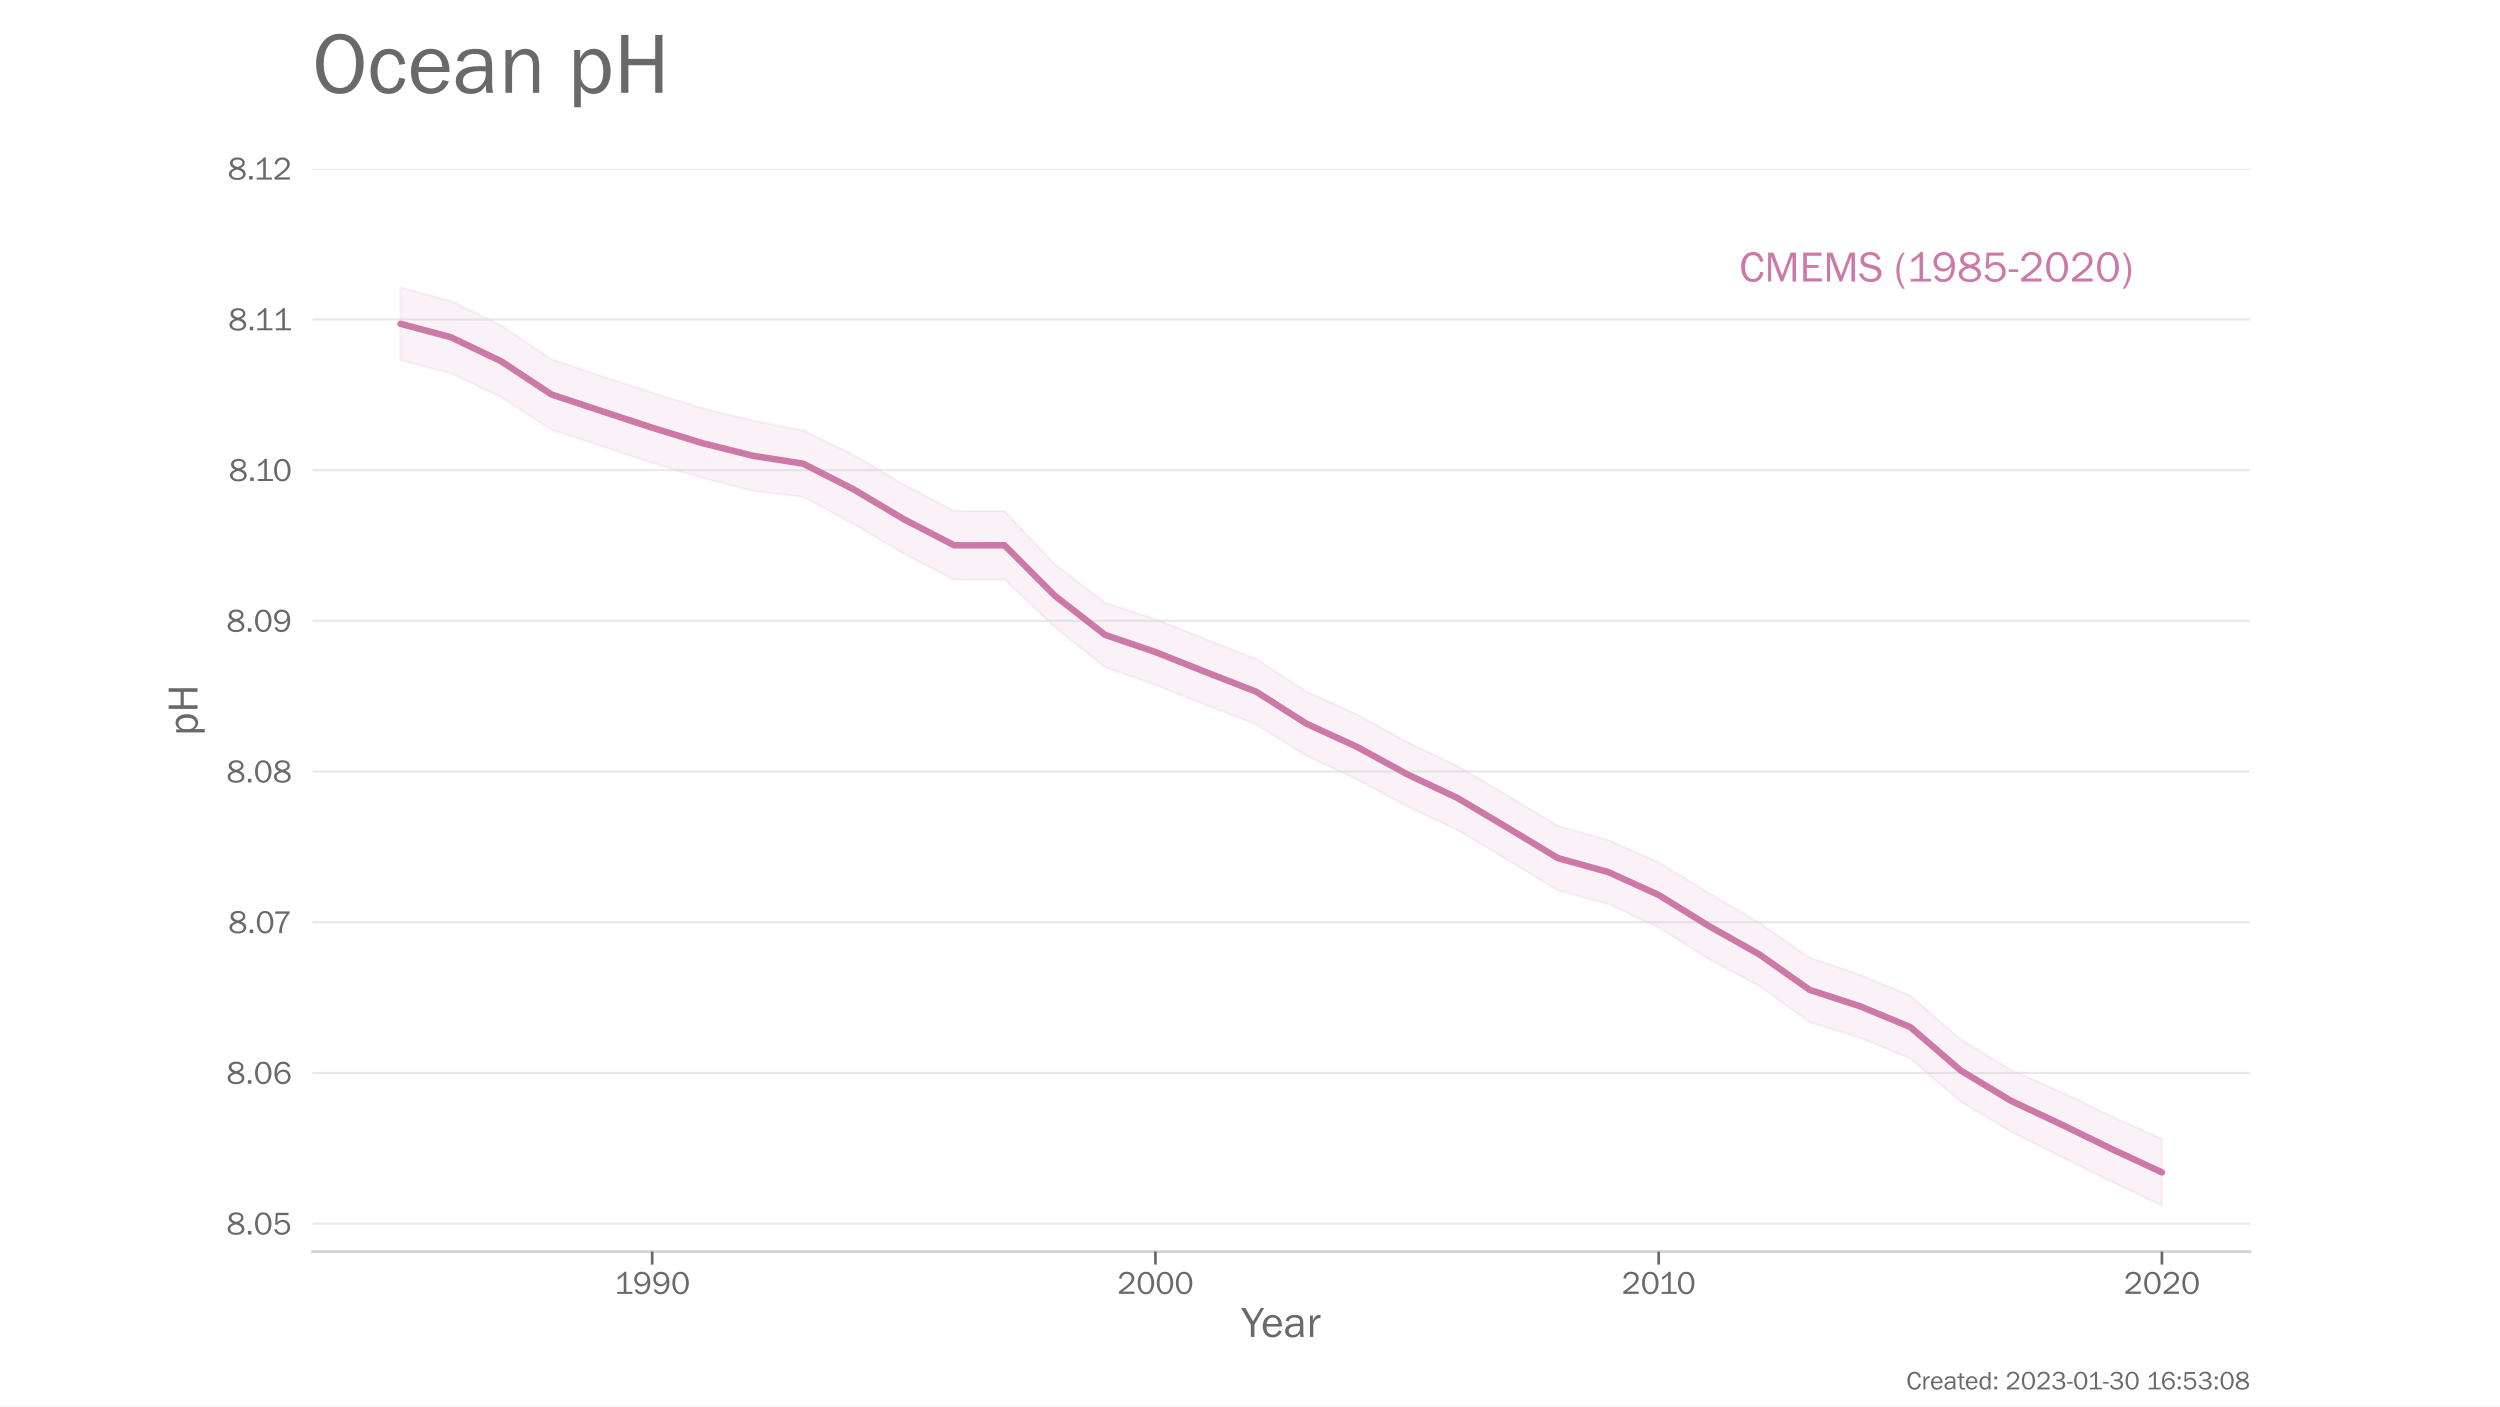
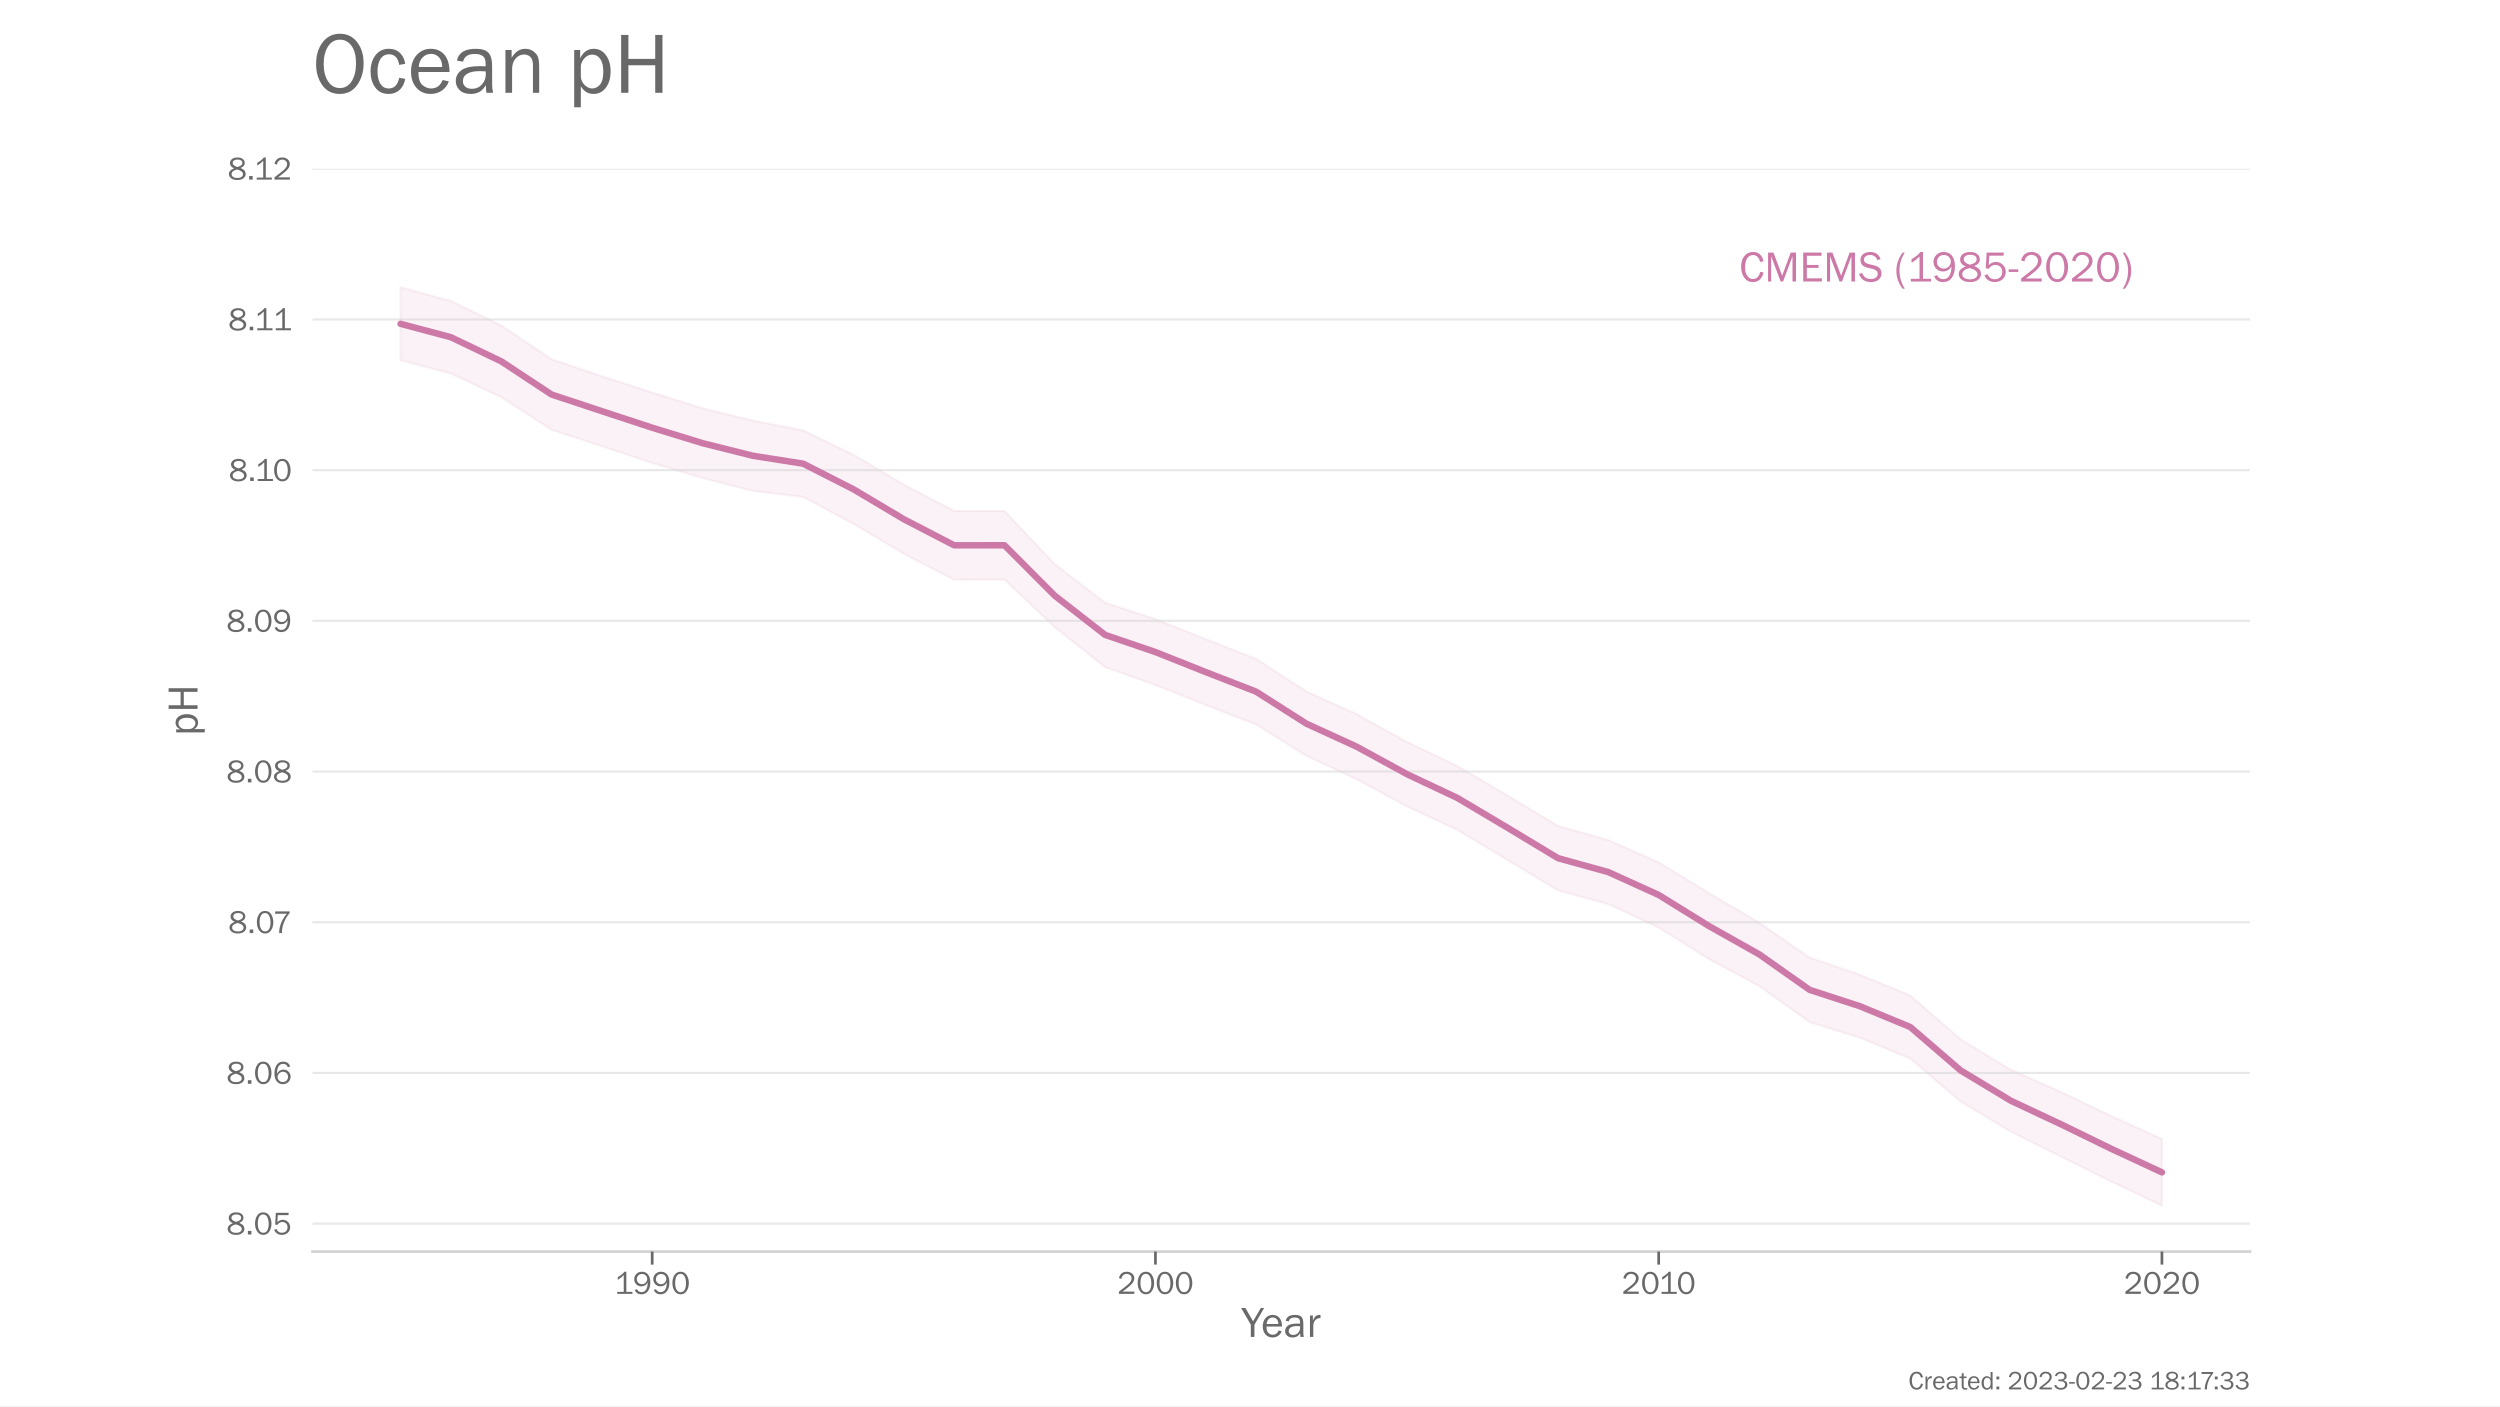
<svg xmlns="http://www.w3.org/2000/svg" xmlns:xlink="http://www.w3.org/1999/xlink" height="648pt" version="1.1" viewBox="0 0 1152 648" width="1152pt">
  <defs>
    <style type="text/css">*{stroke-linecap:butt;stroke-linejoin:round;}</style>
  </defs>
  <g id="figure_1">
    <g id="patch_1">
      <path d="M 0 648  L 1152 648  L 1152 0  L 0 0  z " style="fill:#ffffff;" />
    </g>
    <g id="axes_1">
      <g id="patch_2">
        <path d="M 144 576.72  L 1036.8 576.72  L 1036.8 77.76  L 144 77.76  z " style="fill:none;" />
      </g>
      <g id="PolyCollection_1">
        <defs>
-           <path d="M 184.582 -481.956  L 184.582 -515.585  L 207.771 -509.323  L 230.961 -498.023  L 254.151 -482.469  L 277.34 -474.653  L 300.53 -467.11  L 323.719 -459.848  L 346.909 -454.205  L 370.099 -449.644  L 393.288 -438.475  L 416.478 -424.672  L 439.668 -412.577  L 462.857 -412.549  L 486.047 -388.019  L 509.236 -370.284  L 532.426 -362.718  L 555.616 -353.469  L 578.805 -344.39  L 601.995 -329.352  L 625.184 -318.901  L 648.374 -306.099  L 671.564 -295.006  L 694.753 -281.386  L 717.943 -267.388  L 741.132 -260.909  L 764.322 -250.615  L 787.512 -236.459  L 810.701 -222.794  L 833.891 -206.723  L 857.081 -198.851  L 880.27 -189.239  L 903.46 -169.075  L 926.649 -154.999  L 949.839 -144.749  L 973.029 -133.665  L 996.218 -123.135  L 996.218 -92.437  L 996.218 -92.437  L 973.029 -103.444  L 949.839 -114.982  L 926.649 -126.506  L 903.46 -140.403  L 880.27 -160.211  L 857.081 -169.778  L 833.891 -177.005  L 810.701 -193.609  L 787.512 -206.049  L 764.322 -220.581  L 741.132 -231.346  L 717.943 -237.701  L 694.753 -251.663  L 671.564 -265.579  L 648.374 -276.379  L 625.184 -288.901  L 601.995 -299.695  L 578.805 -314.179  L 555.616 -323.139  L 532.426 -332.34  L 509.236 -340.588  L 486.047 -358.972  L 462.857 -380.931  L 439.668 -380.863  L 416.478 -392.82  L 393.288 -406.593  L 370.099 -419.027  L 346.909 -421.75  L 323.719 -427.722  L 300.53 -434.699  L 277.34 -442.4  L 254.151 -449.948  L 230.961 -464.976  L 207.771 -475.874  L 184.582 -481.956  z " id="m85011693af" style="stroke:#cc79a7;stroke-opacity:0.1;" />
+           <path d="M 184.582 -481.956  L 184.582 -515.585  L 207.771 -509.323  L 230.961 -498.023  L 254.151 -482.469  L 277.34 -474.653  L 300.53 -467.11  L 323.719 -459.848  L 346.909 -454.205  L 370.099 -449.644  L 393.288 -438.475  L 416.478 -424.672  L 439.668 -412.577  L 462.857 -412.549  L 486.047 -388.019  L 509.236 -370.284  L 532.426 -362.718  L 555.616 -353.469  L 578.805 -344.39  L 601.995 -329.352  L 625.184 -318.901  L 648.374 -306.099  L 671.564 -295.006  L 694.753 -281.386  L 717.943 -267.388  L 741.132 -260.909  L 764.322 -250.615  L 787.512 -236.459  L 810.701 -222.794  L 833.891 -206.723  L 857.081 -198.851  L 880.27 -189.239  L 903.46 -169.075  L 926.649 -154.999  L 949.839 -144.749  L 973.029 -133.665  L 996.218 -123.135  L 996.218 -92.437  L 996.218 -92.437  L 973.029 -103.444  L 949.839 -114.982  L 926.649 -126.506  L 903.46 -140.403  L 880.27 -160.211  L 857.081 -169.778  L 833.891 -177.005  L 810.701 -193.609  L 787.512 -206.049  L 764.322 -220.581  L 741.132 -231.346  L 717.943 -237.701  L 694.753 -251.663  L 671.564 -265.579  L 648.374 -276.379  L 625.184 -288.901  L 601.995 -299.695  L 578.805 -314.179  L 555.616 -323.139  L 532.426 -332.34  L 509.236 -340.588  L 486.047 -358.972  L 462.857 -380.931  L 439.668 -380.863  L 416.478 -392.82  L 393.288 -406.593  L 370.099 -419.027  L 346.909 -421.75  L 323.719 -427.722  L 300.53 -434.699  L 277.34 -442.4  L 254.151 -449.948  L 230.961 -464.976  L 207.771 -475.874  L 184.582 -481.956  z " id="m7844480da7" style="stroke:#cc79a7;stroke-opacity:0.1;" />
        </defs>
-         <g clip-path="url(#p65493c87f4)">
-           <use style="fill:#cc79a7;fill-opacity:0.1;stroke:#cc79a7;stroke-opacity:0.1;" x="0" xlink:href="#m85011693af" y="648" />
+         <g clip-path="url(#p2420a1e917)">
+           <use style="fill:#cc79a7;fill-opacity:0.1;stroke:#cc79a7;stroke-opacity:0.1;" x="0" xlink:href="#m7844480da7" y="648" />
        </g>
      </g>
      <g id="patch_3">
        <path d="M 144 576.72  L 1036.8 576.72  " style="fill:none;stroke:#d3d3d3;stroke-linecap:square;stroke-linejoin:miter;stroke-width:1.25;" />
      </g>
      <g id="matplotlib.axis_1">
        <g id="xtick_1">
          <g id="line2d_1">
            <defs>
-               <path d="M 0 0  L 0 6  " id="meffa0e213a" style="stroke:#696969;stroke-width:1.25;" />
+               <path d="M 0 0  L 0 6  " id="m3b01fe59d8" style="stroke:#696969;stroke-width:1.25;" />
            </defs>
            <g>
-               <use style="fill:#696969;stroke:#696969;stroke-width:1.25;" x="300.53" xlink:href="#meffa0e213a" y="576.72" />
+               <use style="fill:#696969;stroke:#696969;stroke-width:1.25;" x="300.53" xlink:href="#m3b01fe59d8" y="576.72" />
            </g>
          </g>
          <g id="text_1">
            <g style="fill:#696969;" transform="translate(283.0408 596.2184)scale(0.15 -0.15)">
              <defs>
                <path d="M 55.859 6.203  L 55.859 0  L 9.188 0  L 9.188 6.203  L 29.203 6.203  L 29.203 57.672  Q 20.359 48.438 10.844 43.266  L 10.844 51.656  Q 23.969 58.547 31.203 68.016  L 37.156 68.016  L 37.156 6.203  z " id="FranklinGothic-Book-49" />
                <path d="M 5.719 12.156  L 12.406 14.594  Q 16.547 5.375 26.375 5.375  Q 35.891 5.375 40.703 13.375  Q 45.516 21.391 45.656 35.109  Q 39.109 23.094 25.984 23.094  Q 16.703 23.094 10.406 29.422  Q 4.109 35.75 4.109 45.062  Q 4.109 54.547 10.719 61.281  Q 17.328 68.016 27.594 68.016  Q 40.141 68.016 46.828 59.203  Q 53.516 50.391 53.516 34.969  Q 53.516 18.75 46.438 8.719  Q 39.359 -1.312 26.266 -1.312  Q 10.984 -1.312 5.719 12.156  z M 27.828 29.781  Q 34.719 29.781 39.375 34.594  Q 44.047 39.406 44.047 45.844  Q 44.047 52.094 39.625 56.578  Q 35.203 61.078 27.984 61.078  Q 20.656 61.078 16.406 56.469  Q 12.156 51.859 12.156 45.219  Q 12.156 38.094 16.859 33.938  Q 21.578 29.781 27.828 29.781  z " id="FranklinGothic-Book-57" />
                <path d="M 29.391 -1.312  Q 17.875 -1.312 10.984 8.672  Q 4.109 18.656 4.109 33.453  Q 4.109 48 10.641 58  Q 17.188 68.016 29.156 68.016  Q 41.656 68.016 48.125 57.562  Q 54.594 47.125 54.594 33.062  Q 54.594 19.281 47.953 8.984  Q 41.312 -1.312 29.391 -1.312  z M 29.438 5.219  Q 37.891 5.219 41.938 12.859  Q 46 20.516 46 32.078  Q 46 44.734 41.844 53.125  Q 37.703 61.531 29.047 61.531  Q 20.703 61.531 16.625 53.859  Q 12.547 46.188 12.547 33.688  Q 12.547 20.703 16.844 12.953  Q 21.141 5.219 29.438 5.219  z " id="FranklinGothic-Book-48" />
              </defs>
              <use xlink:href="#FranklinGothic-Book-49" />
              <use x="57.268" xlink:href="#FranklinGothic-Book-57" />
              <use x="115.91" xlink:href="#FranklinGothic-Book-57" />
              <use x="174.553" xlink:href="#FranklinGothic-Book-48" />
            </g>
          </g>
        </g>
        <g id="xtick_2">
          <g id="line2d_2">
            <g>
-               <use style="fill:#696969;stroke:#696969;stroke-width:1.25;" x="532.426" xlink:href="#meffa0e213a" y="576.72" />
+               <use style="fill:#696969;stroke:#696969;stroke-width:1.25;" x="532.426" xlink:href="#m3b01fe59d8" y="576.72" />
            </g>
          </g>
          <g id="text_2">
            <g style="fill:#696969;" transform="translate(514.8338 596.2184)scale(0.15 -0.15)">
              <defs>
                <path d="M 52.484 6.938  L 52.484 0  L 5.172 0  L 5.172 6.938  Q 33.203 27.938 38.594 34.594  Q 44 41.266 44 47.797  Q 44 53.906 39.453 57.656  Q 34.906 61.422 29 61.422  Q 22.906 61.422 18.219 57.297  Q 13.531 53.172 12.938 46.094  L 5.172 48.438  Q 10.062 68.016 29.109 68.016  Q 39.406 68.016 45.844 62.156  Q 52.297 56.297 52.297 47.859  Q 52.297 42.047 49.234 36.672  Q 46.188 31.297 37.688 23.828  Q 29.203 16.359 15.719 6.938  z " id="FranklinGothic-Book-50" />
              </defs>
              <use xlink:href="#FranklinGothic-Book-50" />
              <use x="58.643" xlink:href="#FranklinGothic-Book-48" />
              <use x="117.285" xlink:href="#FranklinGothic-Book-48" />
              <use x="175.928" xlink:href="#FranklinGothic-Book-48" />
            </g>
          </g>
        </g>
        <g id="xtick_3">
          <g id="line2d_3">
            <g>
-               <use style="fill:#696969;stroke:#696969;stroke-width:1.25;" x="764.322" xlink:href="#meffa0e213a" y="576.72" />
+               <use style="fill:#696969;stroke:#696969;stroke-width:1.25;" x="764.322" xlink:href="#m3b01fe59d8" y="576.72" />
            </g>
          </g>
          <g id="text_3">
            <g style="fill:#696969;" transform="translate(747.2549 596.2184)scale(0.15 -0.15)">
              <use xlink:href="#FranklinGothic-Book-50" />
              <use x="58.643" xlink:href="#FranklinGothic-Book-48" />
              <use x="113.535" xlink:href="#FranklinGothic-Book-49" />
              <use x="168.928" xlink:href="#FranklinGothic-Book-48" />
            </g>
          </g>
        </g>
        <g id="xtick_4">
          <g id="line2d_4">
            <g>
-               <use style="fill:#696969;stroke:#696969;stroke-width:1.25;" x="996.218" xlink:href="#meffa0e213a" y="576.72" />
+               <use style="fill:#696969;stroke:#696969;stroke-width:1.25;" x="996.218" xlink:href="#m3b01fe59d8" y="576.72" />
            </g>
          </g>
          <g id="text_4">
            <g style="fill:#696969;" transform="translate(978.626 596.2184)scale(0.15 -0.15)">
              <use xlink:href="#FranklinGothic-Book-50" />
              <use x="58.643" xlink:href="#FranklinGothic-Book-48" />
              <use x="117.285" xlink:href="#FranklinGothic-Book-50" />
              <use x="175.928" xlink:href="#FranklinGothic-Book-48" />
            </g>
          </g>
        </g>
        <g id="text_5">
          <g style="fill:#696969;" transform="translate(572.1094 616.0481)scale(0.2 -0.2)">
            <defs>
              <path d="M 52 66.656  L 29.688 28.031  L 29.688 0  L 21.344 0  L 21.344 28.031  L -0.984 66.656  L 8.844 66.656  L 26.562 35.984  L 44.391 66.656  z " id="FranklinGothic-Book-89" />
              <path d="M 40.234 14.703  L 47.359 13.234  Q 45.406 6.938 39.734 2.812  Q 34.078 -1.312 26.422 -1.312  Q 16.312 -1.312 10.062 5.781  Q 3.812 12.891 3.812 24.422  Q 3.812 36.188 10.297 43.438  Q 16.797 50.688 26.609 50.688  Q 36.281 50.688 42.156 44  Q 48.047 37.312 48.188 23.969  L 12.359 23.969  Q 12.359 12.797 17.047 8.891  Q 21.734 4.984 26.953 4.984  Q 36.375 4.984 40.234 14.703  z M 39.797 29.688  Q 39.703 33.844 38.422 37.062  Q 37.156 40.281 34.125 42.547  Q 31.109 44.828 26.859 44.828  Q 21.141 44.828 17.156 40.719  Q 13.188 36.625 12.703 29.688  z " id="FranklinGothic-Book-101" />
              <path d="M 46.297 0  L 38.672 0  Q 38.234 2.344 37.797 8.891  Q 32.719 -1.312 20.516 -1.312  Q 12.203 -1.312 7.766 3.078  Q 3.328 7.469 3.328 13.625  Q 3.328 21.094 9.672 25.906  Q 16.016 30.719 31.25 30.719  Q 33.297 30.719 37.797 30.516  Q 37.797 36.375 36.891 38.984  Q 35.984 41.609 33.047 43.172  Q 30.125 44.734 25.344 44.734  Q 13.672 44.734 11.766 35.844  L 4.688 37.062  Q 7.281 50.688 26.469 50.688  Q 36.672 50.688 40.938 46.172  Q 45.219 41.656 45.219 30.516  L 45.219 9.578  Q 45.219 4.344 46.297 0  z M 37.797 24.656  Q 33.109 24.953 30.672 24.953  Q 21.578 24.953 16.547 21.969  Q 11.531 19 11.531 13.281  Q 11.531 9.672 14.234 7.125  Q 16.938 4.594 22.078 4.594  Q 29 4.594 33.469 9.625  Q 37.938 14.656 37.938 21.438  Q 37.938 22.797 37.797 24.656  z " id="FranklinGothic-Book-97" />
              <path d="M 15.328 0  L 7.672 0  L 7.672 49.312  L 14.406 49.312  L 14.406 37.797  Q 17.969 45.953 21.547 48.359  Q 25.141 50.781 28.906 50.781  Q 30.078 50.781 31.938 50.594  L 31.938 43.266  L 30.375 43.266  Q 24.031 43.266 19.828 38.531  Q 15.625 33.797 15.328 26.078  z " id="FranklinGothic-Book-114" />
            </defs>
            <use xlink:href="#FranklinGothic-Book-89" />
            <use x="45.025" xlink:href="#FranklinGothic-Book-101" />
            <use x="97.076" xlink:href="#FranklinGothic-Book-97" />
            <use x="149.957" xlink:href="#FranklinGothic-Book-114" />
          </g>
        </g>
      </g>
      <g id="matplotlib.axis_2">
        <g id="ytick_1">
          <g id="line2d_5">
-             <path clip-path="url(#p65493c87f4)" d="M 144 563.843  L 1036.8 563.843  " style="fill:none;stroke:#d3d3d3;stroke-linecap:round;stroke-opacity:0.5;" />
+             <path clip-path="url(#p2420a1e917)" d="M 144 563.843  L 1036.8 563.843  " style="fill:none;stroke:#d3d3d3;stroke-linecap:round;stroke-opacity:0.5;" />
          </g>
          <g id="text_6">
            <g style="fill:#696969;" transform="translate(104.3617 568.8427)scale(0.15 -0.15)">
              <defs>
                <path d="M 19.484 34.578  Q 6.844 40.094 6.844 50.594  Q 6.844 58.203 13.141 63.109  Q 19.438 68.016 29.828 68.016  Q 40.094 68.016 46.141 63.297  Q 52.203 58.594 52.203 50.984  Q 52.203 40.375 39.266 35.797  Q 49.703 30.953 52.359 26.453  Q 55.031 21.969 55.031 17.484  Q 55.031 9.469 48.219 4.078  Q 41.406 -1.312 29.734 -1.312  Q 17.281 -1.312 10.438 4.172  Q 3.609 9.672 3.609 17.234  Q 3.609 28.516 19.484 34.578  z M 29.594 38.719  Q 37.984 40.969 41.453 43.891  Q 44.922 46.828 44.922 51.219  Q 44.922 56.344 40.797 59  Q 36.672 61.672 29.938 61.672  Q 23.484 61.672 19.375 58.859  Q 15.281 56.062 15.281 51.312  Q 15.281 46.625 19.844 43.203  Q 24.422 39.797 29.594 38.719  z M 28.656 31.062  Q 11.766 27.047 11.766 16.938  Q 11.766 11.672 16.375 8.328  Q 21 4.984 29.984 4.984  Q 37.594 4.984 42.234 8.25  Q 46.875 11.531 46.875 16.609  Q 46.875 26.312 28.656 31.062  z " id="FranklinGothic-Book-56" />
                <path d="M 17.969 10.938  L 17.969 0  L 7.078 0  L 7.078 10.938  z " id="FranklinGothic-Book-46" />
                <path d="M 48.875 66.656  L 48.188 59.469  L 15.438 59.469  L 14.016 37.844  Q 21.438 45.125 30.328 45.125  Q 39.703 45.125 46.516 38.625  Q 53.328 32.125 53.328 22.016  Q 53.328 11.766 45.922 5.219  Q 38.531 -1.312 27.828 -1.312  Q 19.438 -1.312 12.891 3.078  Q 6.344 7.469 4.297 14.453  L 11.422 16.891  Q 15.828 5.281 27.938 5.281  Q 35.891 5.281 40.578 9.984  Q 45.266 14.703 45.266 22.016  Q 45.266 29.688 40.625 33.984  Q 35.984 38.281 29.5 38.281  Q 20.016 38.281 13.812 29.203  L 7.234 30.609  L 9.375 66.656  z " id="FranklinGothic-Book-53" />
              </defs>
              <use xlink:href="#FranklinGothic-Book-56" />
              <use x="58.643" xlink:href="#FranklinGothic-Book-46" />
              <use x="83.643" xlink:href="#FranklinGothic-Book-48" />
              <use x="142.285" xlink:href="#FranklinGothic-Book-53" />
            </g>
          </g>
        </g>
        <g id="ytick_2">
          <g id="line2d_6">
-             <path clip-path="url(#p65493c87f4)" d="M 144 494.403  L 1036.8 494.403  " style="fill:none;stroke:#d3d3d3;stroke-linecap:round;stroke-opacity:0.5;" />
+             <path clip-path="url(#p2420a1e917)" d="M 144 494.403  L 1036.8 494.403  " style="fill:none;stroke:#d3d3d3;stroke-linecap:round;stroke-opacity:0.5;" />
          </g>
          <g id="text_7">
            <g style="fill:#696969;" transform="translate(104.3617 499.4022)scale(0.15 -0.15)">
              <defs>
                <path d="M 53.562 53.031  L 46.047 50.984  Q 42.188 61.141 31.984 61.141  Q 13.234 61.141 12.797 30.125  Q 15.766 37.016 21.234 40.328  Q 26.703 43.656 32.812 43.656  Q 42.094 43.656 48.359 37.188  Q 54.641 30.719 54.641 21.688  Q 54.641 12.312 47.969 5.5  Q 41.312 -1.312 30.906 -1.312  Q 19.094 -1.312 12.078 7.594  Q 5.078 16.5 5.078 31.844  Q 5.078 46.828 11.688 57.422  Q 18.312 68.016 32.172 68.016  Q 48.141 68.016 53.562 53.031  z M 30.766 5.375  Q 37.844 5.375 42.359 10.031  Q 46.875 14.703 46.875 21.234  Q 46.875 27.688 42.453 32.297  Q 38.031 36.922 31.5 36.922  Q 24.75 36.922 19.719 32.078  Q 14.703 27.25 14.703 20.75  Q 14.703 14.75 19.188 10.062  Q 23.688 5.375 30.766 5.375  z " id="FranklinGothic-Book-54" />
              </defs>
              <use xlink:href="#FranklinGothic-Book-56" />
              <use x="58.643" xlink:href="#FranklinGothic-Book-46" />
              <use x="83.643" xlink:href="#FranklinGothic-Book-48" />
              <use x="142.285" xlink:href="#FranklinGothic-Book-54" />
            </g>
          </g>
        </g>
        <g id="ytick_3">
          <g id="line2d_7">
-             <path clip-path="url(#p65493c87f4)" d="M 144 424.962  L 1036.8 424.962  " style="fill:none;stroke:#d3d3d3;stroke-linecap:round;stroke-opacity:0.5;" />
+             <path clip-path="url(#p2420a1e917)" d="M 144 424.962  L 1036.8 424.962  " style="fill:none;stroke:#d3d3d3;stroke-linecap:round;stroke-opacity:0.5;" />
          </g>
          <g id="text_8">
            <g style="fill:#696969;" transform="translate(105.2055 429.9617)scale(0.15 -0.15)">
              <defs>
                <path d="M 28.078 0  L 19.484 0  Q 19.484 16.75 26.312 32.594  Q 33.156 48.438 43.062 59.328  L 6.891 59.328  L 7.719 66.656  L 51.766 66.656  L 51.766 61.672  Q 39.844 47.312 33.938 31.781  Q 28.031 16.266 28.031 2.297  Q 28.031 1.516 28.078 0  z " id="FranklinGothic-Book-55" />
              </defs>
              <use xlink:href="#FranklinGothic-Book-56" />
              <use x="58.643" xlink:href="#FranklinGothic-Book-46" />
              <use x="83.643" xlink:href="#FranklinGothic-Book-48" />
              <use x="136.66" xlink:href="#FranklinGothic-Book-55" />
            </g>
          </g>
        </g>
        <g id="ytick_4">
          <g id="line2d_8">
-             <path clip-path="url(#p65493c87f4)" d="M 144 355.522  L 1036.8 355.522  " style="fill:none;stroke:#d3d3d3;stroke-linecap:round;stroke-opacity:0.5;" />
+             <path clip-path="url(#p2420a1e917)" d="M 144 355.522  L 1036.8 355.522  " style="fill:none;stroke:#d3d3d3;stroke-linecap:round;stroke-opacity:0.5;" />
          </g>
          <g id="text_9">
            <g style="fill:#696969;" transform="translate(104.3617 360.5212)scale(0.15 -0.15)">
              <use xlink:href="#FranklinGothic-Book-56" />
              <use x="58.643" xlink:href="#FranklinGothic-Book-46" />
              <use x="83.643" xlink:href="#FranklinGothic-Book-48" />
              <use x="142.285" xlink:href="#FranklinGothic-Book-56" />
            </g>
          </g>
        </g>
        <g id="ytick_5">
          <g id="line2d_9">
-             <path clip-path="url(#p65493c87f4)" d="M 144 286.081  L 1036.8 286.081  " style="fill:none;stroke:#d3d3d3;stroke-linecap:round;stroke-opacity:0.5;" />
+             <path clip-path="url(#p2420a1e917)" d="M 144 286.081  L 1036.8 286.081  " style="fill:none;stroke:#d3d3d3;stroke-linecap:round;stroke-opacity:0.5;" />
          </g>
          <g id="text_10">
            <g style="fill:#696969;" transform="translate(104.3617 291.0807)scale(0.15 -0.15)">
              <use xlink:href="#FranklinGothic-Book-56" />
              <use x="58.643" xlink:href="#FranklinGothic-Book-46" />
              <use x="83.643" xlink:href="#FranklinGothic-Book-48" />
              <use x="142.285" xlink:href="#FranklinGothic-Book-57" />
            </g>
          </g>
        </g>
        <g id="ytick_6">
          <g id="line2d_10">
-             <path clip-path="url(#p65493c87f4)" d="M 144 216.641  L 1036.8 216.641  " style="fill:none;stroke:#d3d3d3;stroke-linecap:round;stroke-opacity:0.5;" />
+             <path clip-path="url(#p2420a1e917)" d="M 144 216.641  L 1036.8 216.641  " style="fill:none;stroke:#d3d3d3;stroke-linecap:round;stroke-opacity:0.5;" />
          </g>
          <g id="text_11">
            <g style="fill:#696969;" transform="translate(105.4305 221.6402)scale(0.15 -0.15)">
              <use xlink:href="#FranklinGothic-Book-56" />
              <use x="58.643" xlink:href="#FranklinGothic-Book-46" />
              <use x="79.768" xlink:href="#FranklinGothic-Book-49" />
              <use x="135.16" xlink:href="#FranklinGothic-Book-48" />
            </g>
          </g>
        </g>
        <g id="ytick_7">
          <g id="line2d_11">
-             <path clip-path="url(#p65493c87f4)" d="M 144 147.2  L 1036.8 147.2  " style="fill:none;stroke:#d3d3d3;stroke-linecap:round;stroke-opacity:0.5;" />
+             <path clip-path="url(#p2420a1e917)" d="M 144 147.2  L 1036.8 147.2  " style="fill:none;stroke:#d3d3d3;stroke-linecap:round;stroke-opacity:0.5;" />
          </g>
          <g id="text_12">
            <g style="fill:#696969;" transform="translate(105.2055 152.1997)scale(0.15 -0.15)">
              <use xlink:href="#FranklinGothic-Book-56" />
              <use x="58.643" xlink:href="#FranklinGothic-Book-46" />
              <use x="79.768" xlink:href="#FranklinGothic-Book-49" />
              <use x="136.66" xlink:href="#FranklinGothic-Book-49" />
            </g>
          </g>
        </g>
        <g id="ytick_8">
          <g id="line2d_12">
-             <path clip-path="url(#p65493c87f4)" d="M 144 77.76  L 1036.8 77.76  " style="fill:none;stroke:#d3d3d3;stroke-linecap:round;stroke-opacity:0.5;" />
+             <path clip-path="url(#p2420a1e917)" d="M 144 77.76  L 1036.8 77.76  " style="fill:none;stroke:#d3d3d3;stroke-linecap:round;stroke-opacity:0.5;" />
          </g>
          <g id="text_13">
            <g style="fill:#696969;" transform="translate(104.943 82.75922)scale(0.15 -0.15)">
              <use xlink:href="#FranklinGothic-Book-56" />
              <use x="58.643" xlink:href="#FranklinGothic-Book-46" />
              <use x="79.768" xlink:href="#FranklinGothic-Book-49" />
              <use x="138.41" xlink:href="#FranklinGothic-Book-50" />
            </g>
          </g>
        </g>
        <g id="text_14">
          <g style="fill:#696969;" transform="translate(91.03047 339.0088)rotate(-90)scale(0.2 -0.2)">
            <defs>
              <path d="M 15.328 -16.656  L 7.672 -16.656  L 7.672 49.312  L 14.547 49.312  L 14.547 39.75  Q 19.781 50.688 30.125 50.688  Q 38.875 50.688 44.234 43.375  Q 49.609 36.078 49.609 24.906  Q 49.609 12.844 44.094 5.766  Q 38.578 -1.312 29.938 -1.312  Q 20.656 -1.312 15.328 7.516  z M 15.328 31.781  L 15.328 17.922  Q 16.062 12.312 20.062 8.641  Q 24.078 4.984 28.422 4.984  Q 33.453 4.984 37.328 9.375  Q 41.219 13.766 41.219 24.562  Q 41.219 33.891 37.703 38.938  Q 34.188 44 28.375 44  Q 23.781 44 20.141 40.422  Q 16.5 36.859 15.328 31.781  z " id="FranklinGothic-Book-112" />
              <path d="M 55.953 0  L 47.609 0  L 47.609 31.734  L 16.703 31.734  L 16.703 0  L 8.344 0  L 8.344 66.656  L 16.703 66.656  L 16.703 39.062  L 47.609 39.062  L 47.609 66.656  L 55.953 66.656  z " id="FranklinGothic-Book-72" />
            </defs>
            <use xlink:href="#FranklinGothic-Book-112" />
            <use x="53.418" xlink:href="#FranklinGothic-Book-72" />
          </g>
        </g>
      </g>
      <g id="text_15">
        <g style="fill:#696969;" transform="translate(144 42.76)scale(0.4 -0.4)">
          <defs>
            <path d="M 31.344 -1.312  Q 18.5 -1.312 11.328 8.672  Q 4.156 18.656 4.156 33.156  Q 4.156 48.297 11.672 58.156  Q 19.188 68.016 31.594 68.016  Q 43.953 68.016 51.422 58.328  Q 58.891 48.641 58.891 33.891  Q 58.891 19.734 51.641 9.203  Q 44.391 -1.312 31.344 -1.312  z M 31.547 5.469  Q 40.281 5.469 45.203 13.422  Q 50.141 21.391 50.141 33.938  Q 50.141 46.828 45.031 54  Q 39.938 61.188 31.5 61.188  Q 22.953 61.188 17.922 53.422  Q 12.891 45.656 12.891 33.109  Q 12.891 20.844 17.969 13.156  Q 23.047 5.469 31.547 5.469  z " id="FranklinGothic-Book-79" />
            <path d="M 36.812 17.281  L 43.75 16.062  Q 42.281 7.906 37.25 3.297  Q 32.234 -1.312 24.703 -1.312  Q 14.5 -1.312 9.156 6.203  Q 3.812 13.719 3.812 24.562  Q 3.812 35.797 9.453 43.234  Q 15.094 50.688 24.812 50.688  Q 32.859 50.688 37.719 45.875  Q 42.578 41.062 43.75 33.453  L 36.812 32.125  Q 34.859 44.344 25 44.344  Q 18.656 44.344 15.234 38.938  Q 11.812 33.547 11.812 24.953  Q 11.812 15.484 15.203 10.234  Q 18.609 4.984 24.75 4.984  Q 34.281 4.984 36.812 17.281  z " id="FranklinGothic-Book-99" />
            <path d="M 46.531 0  L 39.359 0  L 39.359 31.688  Q 39.359 38.531 36.375 41.312  Q 33.406 44.094 29.156 44.094  Q 23.297 44.094 19.312 39.406  Q 15.328 34.719 15.328 27.047  L 15.328 0  L 7.672 0  L 7.672 49.312  L 14.797 49.312  L 14.797 40.234  Q 20.797 50.688 30.375 50.688  Q 35.891 50.688 39.766 47.828  Q 43.656 44.969 45.094 41.406  Q 46.531 37.844 46.531 28.516  z " id="FranklinGothic-Book-110" />
            <path id="FranklinGothic-Book-32" />
          </defs>
          <use xlink:href="#FranklinGothic-Book-79" />
          <use x="63.086" xlink:href="#FranklinGothic-Book-99" />
          <use x="109.668" xlink:href="#FranklinGothic-Book-101" />
          <use x="161.719" xlink:href="#FranklinGothic-Book-97" />
          <use x="214.6" xlink:href="#FranklinGothic-Book-110" />
          <use x="268.799" xlink:href="#FranklinGothic-Book-32" />
          <use x="293.799" xlink:href="#FranklinGothic-Book-112" />
          <use x="347.217" xlink:href="#FranklinGothic-Book-72" />
        </g>
      </g>
      <g id="legend_1">
        <g id="line2d_13" />
        <g id="text_16">
          <g style="fill:#cc79a7;" transform="translate(801.4755 129.7184)scale(0.2 -0.2)">
            <defs>
              <path d="M 48.297 22.406  L 55.906 20.703  Q 50.438 -1.312 31.203 -1.312  Q 18.562 -1.312 11.359 8.891  Q 4.156 19.094 4.156 33.984  Q 4.156 49.359 11.672 58.688  Q 19.188 68.016 31.844 68.016  Q 50.594 68.016 55.906 46.578  L 48.047 45.016  Q 43.75 60.938 31.781 60.938  Q 22.953 60.938 18.094 53.531  Q 13.234 46.141 13.234 32.766  Q 13.234 20.516 18.203 13.109  Q 23.188 5.719 31.391 5.719  Q 44.141 5.719 48.297 22.406  z " id="FranklinGothic-Book-67" />
              <path d="M 72.703 0  L 64.594 0  L 64.594 58.203  L 42.922 0  L 37.25 0  L 15.438 58.203  L 15.438 0  L 8.344 0  L 8.344 66.656  L 20.75 66.656  L 40.828 13.328  L 60.5 66.656  L 72.703 66.656  z " id="FranklinGothic-Book-77" />
              <path d="M 51.469 7.328  L 51.469 0  L 8.344 0  L 8.344 66.656  L 50.531 66.656  L 50.531 59.328  L 16.703 59.328  L 16.703 38.141  L 43.562 38.141  L 43.562 31.344  L 16.703 31.344  L 16.703 7.328  z " id="FranklinGothic-Book-69" />
              <path d="M 1.031 17.719  L 8.547 19.438  Q 13.094 5.812 28.219 5.812  Q 36.141 5.812 40.141 9.156  Q 44.141 12.5 44.141 18.109  Q 44.141 22.359 41.078 24.953  Q 38.031 27.547 34.031 28.516  L 20.703 31.844  Q 15.531 33.156 12.234 35.031  Q 8.938 36.922 6.641 40.828  Q 4.344 44.734 4.344 49.75  Q 4.344 58.109 10.641 63.062  Q 16.938 68.016 26.812 68.016  Q 44.969 68.016 50.688 51.562  L 43.109 49.312  Q 41.797 55.172 36.906 58.172  Q 32.031 61.188 26.516 61.188  Q 21.047 61.188 16.766 58.297  Q 12.5 55.422 12.5 50.141  Q 12.5 42.781 23.344 40.188  L 35.797 37.203  Q 52.875 33.109 52.875 18.797  Q 52.875 10.156 46.453 4.422  Q 40.047 -1.312 28.375 -1.312  Q 7.672 -1.312 1.031 17.719  z " id="FranklinGothic-Book-83" />
              <path d="M 24.703 -16.656  L 19.578 -16.656  Q 5.219 2.203 5.219 25.094  Q 5.219 46.969 19.578 66.656  L 24.703 66.656  Q 12.359 48.25 12.359 25  Q 12.359 2.828 24.703 -16.656  z " id="FranklinGothic-Book-40" />
              <path d="M 23.531 27.984  L 23.531 22.016  L 1.469 22.016  L 1.469 27.984  z " id="FranklinGothic-Book-45" />
              <path d="M 4.641 66.656  L 9.719 66.656  Q 24.125 47.797 24.125 24.906  Q 24.125 3.031 9.719 -16.656  L 4.641 -16.656  Q 17 1.766 17 25  Q 17 47.172 4.641 66.656  z " id="FranklinGothic-Book-41" />
            </defs>
            <use xlink:href="#FranklinGothic-Book-67" />
            <use x="57.91" xlink:href="#FranklinGothic-Book-77" />
            <use x="138.916" xlink:href="#FranklinGothic-Book-69" />
            <use x="193.701" xlink:href="#FranklinGothic-Book-77" />
            <use x="274.707" xlink:href="#FranklinGothic-Book-83" />
            <use x="331.641" xlink:href="#FranklinGothic-Book-32" />
            <use x="356.641" xlink:href="#FranklinGothic-Book-40" />
            <use x="385.986" xlink:href="#FranklinGothic-Book-49" />
            <use x="443.254" xlink:href="#FranklinGothic-Book-57" />
            <use x="501.896" xlink:href="#FranklinGothic-Book-56" />
            <use x="560.539" xlink:href="#FranklinGothic-Book-53" />
            <use x="619.182" xlink:href="#FranklinGothic-Book-45" />
            <use x="644.182" xlink:href="#FranklinGothic-Book-50" />
            <use x="702.824" xlink:href="#FranklinGothic-Book-48" />
            <use x="761.467" xlink:href="#FranklinGothic-Book-50" />
            <use x="820.109" xlink:href="#FranklinGothic-Book-48" />
            <use x="878.752" xlink:href="#FranklinGothic-Book-41" />
          </g>
        </g>
      </g>
      <g id="line2d_14">
-         <path clip-path="url(#p65493c87f4)" d="M 184.582 149.229  L 207.771 155.401  L 230.961 166.5  L 254.151 181.791  L 277.34 189.473  L 300.53 197.096  L 323.719 204.215  L 346.909 210.023  L 370.099 213.665  L 393.288 225.466  L 416.478 239.254  L 439.668 251.28  L 462.857 251.26  L 486.047 274.505  L 509.236 292.564  L 532.426 300.471  L 555.616 309.696  L 578.805 318.715  L 601.995 333.477  L 625.184 344.099  L 648.374 356.761  L 671.564 367.708  L 694.753 381.476  L 717.943 395.455  L 741.132 401.872  L 764.322 412.402  L 787.512 426.746  L 810.701 439.799  L 833.891 456.136  L 857.081 463.686  L 880.27 473.275  L 903.46 493.261  L 926.649 507.247  L 949.839 518.135  L 973.029 529.446  L 996.218 540.214  " style="fill:none;stroke:#cc79a7;stroke-linecap:round;stroke-width:3;" />
+         <path clip-path="url(#p2420a1e917)" d="M 184.582 149.229  L 207.771 155.401  L 230.961 166.5  L 254.151 181.791  L 277.34 189.473  L 300.53 197.096  L 323.719 204.215  L 346.909 210.023  L 370.099 213.665  L 393.288 225.466  L 416.478 239.254  L 439.668 251.28  L 462.857 251.26  L 486.047 274.505  L 509.236 292.564  L 532.426 300.471  L 555.616 309.696  L 578.805 318.715  L 601.995 333.477  L 625.184 344.099  L 648.374 356.761  L 671.564 367.708  L 694.753 381.476  L 717.943 395.455  L 741.132 401.872  L 764.322 412.402  L 787.512 426.746  L 810.701 439.799  L 833.891 456.136  L 857.081 463.686  L 880.27 473.275  L 903.46 493.261  L 926.649 507.247  L 949.839 518.135  L 973.029 529.446  L 996.218 540.214  " style="fill:none;stroke:#cc79a7;stroke-linecap:round;stroke-width:3;" />
      </g>
    </g>
    <g id="text_17">
      <g id="patch_4">
-         <path d="M 874.494 646.183  L 1040.76 646.183  L 1040.76 628.265  L 874.494 628.265  z " style="fill:#ffffff;stroke:#ffffff;stroke-linejoin:miter;" />
-       </g>
-       <g style="fill:#696969;" transform="translate(878.4544 640.224)scale(0.12 -0.12)">
+         <path d="M 875.454 646.183  L 1040.76 646.183  L 1040.76 628.265  L 875.454 628.265  z " style="fill:#ffffff;stroke:#ffffff;stroke-linejoin:miter;" />
+       </g>
+       <g style="fill:#696969;" transform="translate(879.4144 640.224)scale(0.12 -0.12)">
        <defs>
          <path d="M 30.031 5.281  L 30.031 -0.781  Q 25.984 -1.312 23 -1.312  Q 8.688 -1.312 8.688 13.625  L 8.688 43.312  L -0.047 43.312  L -0.047 49.312  L 8.688 49.312  L 9.031 61.719  L 16.156 62.406  L 16.156 49.312  L 27.203 49.312  L 27.203 43.312  L 16.156 43.312  L 16.156 12.359  Q 16.156 4.734 24.078 4.734  Q 26.703 4.734 30.031 5.281  z " id="FranklinGothic-Book-116" />
          <path d="M 46.188 66.656  L 46.188 0  L 39.203 0  L 39.203 8.453  Q 34.031 -1.312 23.641 -1.312  Q 14.984 -1.312 9.422 5.938  Q 3.859 13.188 3.859 24.266  Q 3.859 35.594 9.375 43.141  Q 14.891 50.688 24.031 50.688  Q 32.906 50.688 38.531 42.578  L 38.531 66.656  z M 38.531 30.281  Q 38.531 36.766 34.562 40.672  Q 30.609 44.578 25.344 44.578  Q 19.625 44.578 15.938 39.5  Q 12.25 34.422 12.25 25.25  Q 12.25 15.328 15.641 10.156  Q 19.047 4.984 24.953 4.984  Q 30.328 4.984 34.422 9.469  Q 38.531 13.969 38.531 20.016  z " id="FranklinGothic-Book-100" />
          <path d="M 17.969 49.312  L 17.969 38.375  L 7.078 38.375  L 7.078 49.312  z M 17.969 10.984  L 17.969 0  L 7.078 0  L 7.078 10.984  z " id="FranklinGothic-Book-58" />
          <path d="M 19.344 31.344  L 19.344 37.984  L 26.953 37.984  Q 35.297 37.984 38.891 41.406  Q 42.484 44.828 42.484 49.703  Q 42.484 55.078 38.469 58.219  Q 34.469 61.375 28.422 61.375  Q 17.188 61.375 12.891 50.531  L 5.375 52.688  Q 11.812 68.016 29.203 68.016  Q 38.969 68.016 44.969 62.812  Q 50.984 57.625 50.984 50.297  Q 50.984 44.625 47.359 40.406  Q 43.75 36.188 38.094 35.109  Q 44.438 34.188 49 29.781  Q 53.562 25.391 53.562 18.406  Q 53.562 10.062 46.766 4.375  Q 39.984 -1.312 28.172 -1.312  Q 18.797 -1.312 12.125 3.125  Q 5.469 7.562 2.938 14.938  L 10.688 17.531  Q 14.203 5.469 28.031 5.469  Q 37.016 5.469 40.938 9.297  Q 44.875 13.141 44.875 18.453  Q 44.875 24.219 40.156 27.781  Q 35.453 31.344 26.953 31.344  z " id="FranklinGothic-Book-51" />
        </defs>
        <use xlink:href="#FranklinGothic-Book-67" />
        <use x="57.91" xlink:href="#FranklinGothic-Book-114" />
        <use x="90.869" xlink:href="#FranklinGothic-Book-101" />
        <use x="142.92" xlink:href="#FranklinGothic-Book-97" />
        <use x="195.801" xlink:href="#FranklinGothic-Book-116" />
        <use x="224.812" xlink:href="#FranklinGothic-Book-101" />
        <use x="276.863" xlink:href="#FranklinGothic-Book-100" />
        <use x="330.721" xlink:href="#FranklinGothic-Book-58" />
        <use x="355.721" xlink:href="#FranklinGothic-Book-32" />
        <use x="380.721" xlink:href="#FranklinGothic-Book-50" />
        <use x="439.363" xlink:href="#FranklinGothic-Book-48" />
        <use x="498.006" xlink:href="#FranklinGothic-Book-50" />
        <use x="556.648" xlink:href="#FranklinGothic-Book-51" />
        <use x="615.291" xlink:href="#FranklinGothic-Book-45" />
        <use x="640.291" xlink:href="#FranklinGothic-Book-48" />
-         <use x="695.184" xlink:href="#FranklinGothic-Book-49" />
-         <use x="753.826" xlink:href="#FranklinGothic-Book-45" />
-         <use x="778.826" xlink:href="#FranklinGothic-Book-51" />
-         <use x="837.469" xlink:href="#FranklinGothic-Book-48" />
-         <use x="896.111" xlink:href="#FranklinGothic-Book-32" />
-         <use x="921.111" xlink:href="#FranklinGothic-Book-49" />
-         <use x="976.379" xlink:href="#FranklinGothic-Book-54" />
-         <use x="1035.021" xlink:href="#FranklinGothic-Book-58" />
-         <use x="1060.021" xlink:href="#FranklinGothic-Book-53" />
-         <use x="1118.664" xlink:href="#FranklinGothic-Book-51" />
-         <use x="1177.307" xlink:href="#FranklinGothic-Book-58" />
-         <use x="1202.307" xlink:href="#FranklinGothic-Book-48" />
-         <use x="1260.949" xlink:href="#FranklinGothic-Book-56" />
+         <use x="698.934" xlink:href="#FranklinGothic-Book-50" />
+         <use x="757.576" xlink:href="#FranklinGothic-Book-45" />
+         <use x="782.576" xlink:href="#FranklinGothic-Book-50" />
+         <use x="841.219" xlink:href="#FranklinGothic-Book-51" />
+         <use x="899.861" xlink:href="#FranklinGothic-Book-32" />
+         <use x="924.861" xlink:href="#FranklinGothic-Book-49" />
+         <use x="982.879" xlink:href="#FranklinGothic-Book-56" />
+         <use x="1041.521" xlink:href="#FranklinGothic-Book-58" />
+         <use x="1066.521" xlink:href="#FranklinGothic-Book-49" />
+         <use x="1118.289" xlink:href="#FranklinGothic-Book-55" />
+         <use x="1169.307" xlink:href="#FranklinGothic-Book-58" />
+         <use x="1194.307" xlink:href="#FranklinGothic-Book-51" />
+         <use x="1252.949" xlink:href="#FranklinGothic-Book-51" />
      </g>
    </g>
  </g>
  <defs>
-     <clipPath id="p65493c87f4">
+     <clipPath id="p2420a1e917">
      <rect height="498.96" width="892.8" x="144" y="77.76" />
    </clipPath>
  </defs>
</svg>
